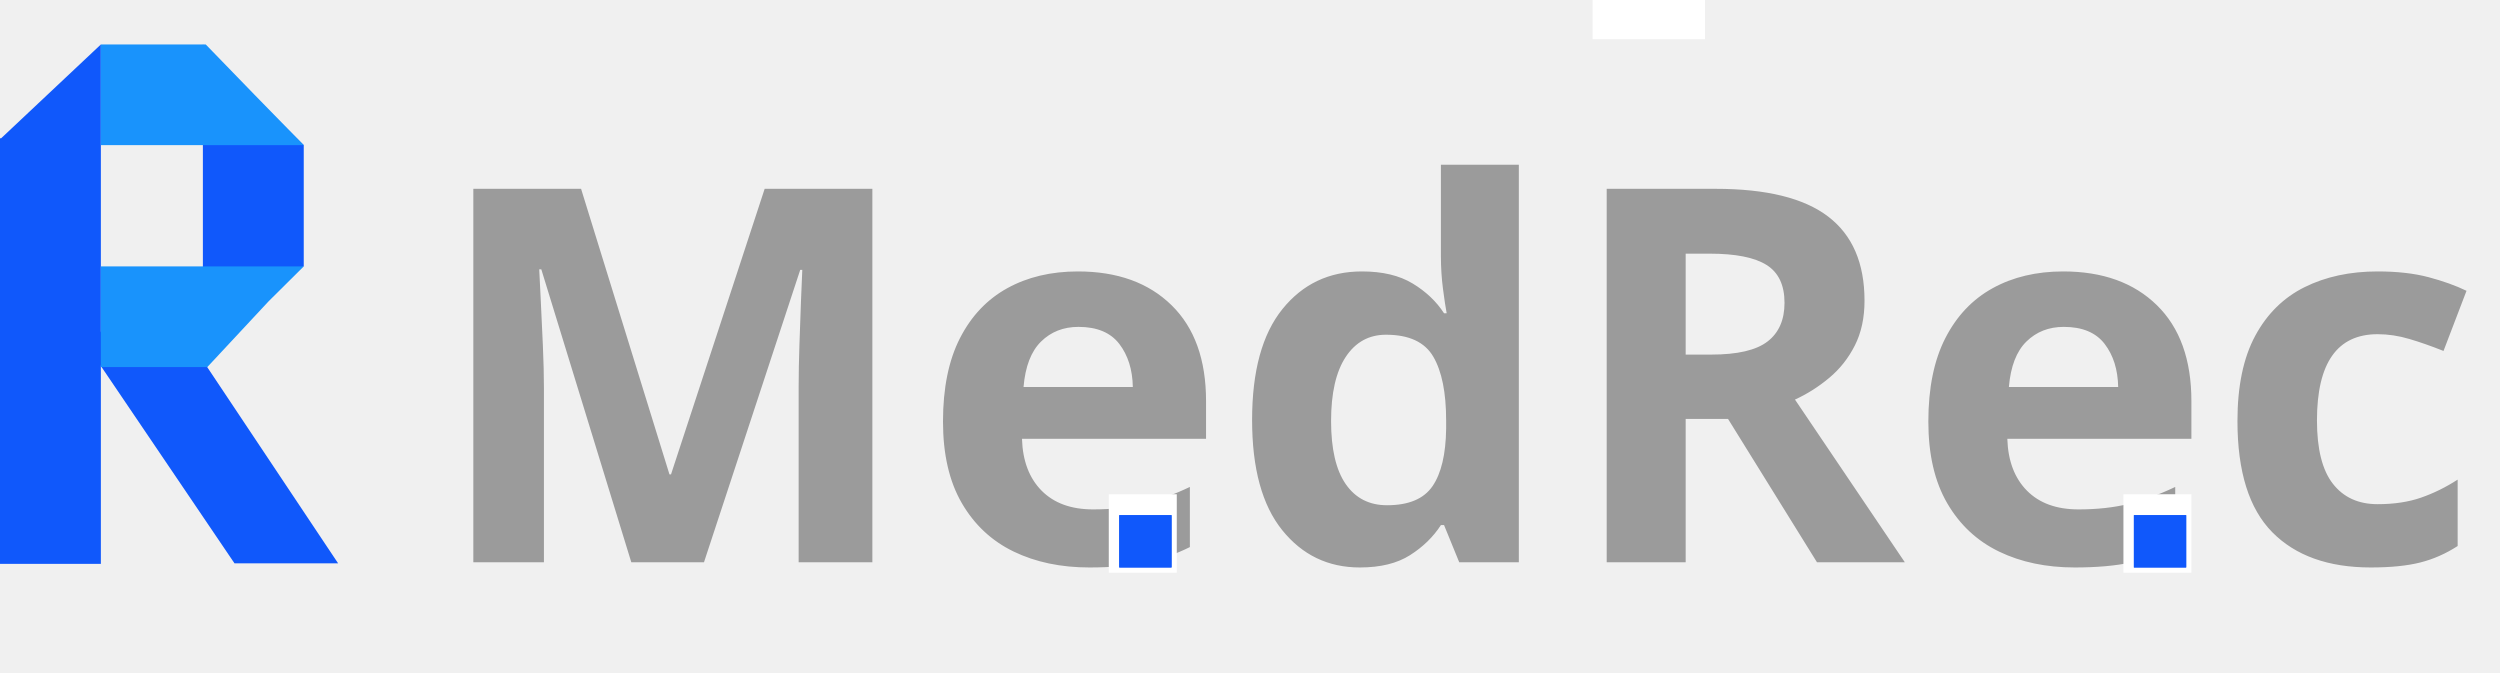
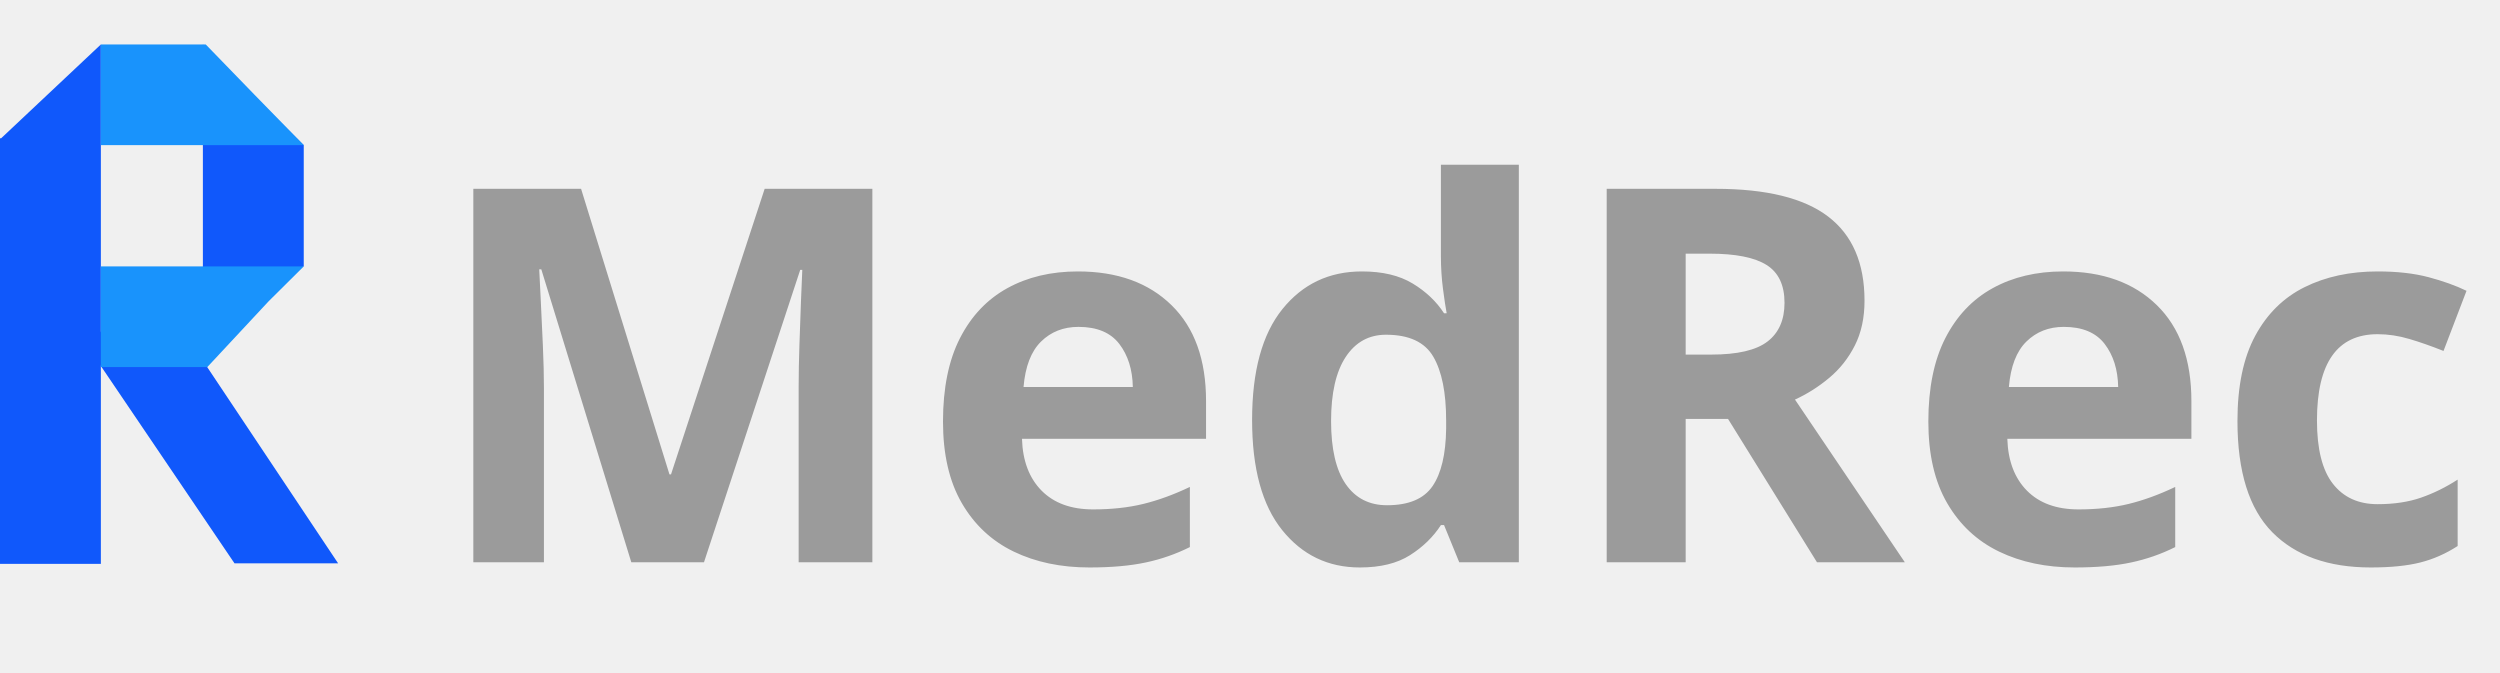
<svg xmlns="http://www.w3.org/2000/svg" width="956px" height="257px" viewBox="0 0 956 257" version="1.1">
  <g id="MedRecLogo" stroke="none" stroke-width="1" fill="none" fill-rule="evenodd">
    <text id="MedRec" font-family="LucidaGrande-Bold, Lucida Grande" font-size="200" font-weight="bold" fill="#9B9B9B">
      <tspan x="163" y="215">MedRec</tspan>
    </text>
    <g id="MedRecIcon" transform="translate(0, 17)">
      <g id="Group">
        <polygon id="Rectangle" fill="#1058FB" points="0.438 35.875 38.571 0 38.571 198.625 0 198.625 0 35.875" />
        <polygon id="Rectangle" fill="#1058FB" points="77.581 0 94.938 17.5 116.153 38.5 116.153 84.875 102.696 89.906 87.881 105.438 77.581 105.438" />
        <polygon id="Rectangle" fill="#1058FB" transform="translate(79.49025, 153.5222) rotate(-34) translate(-79.49025, -153.5222) " points="62.638 95.997 96.342 88.44 95.675 218.605 80.268 208.213 62.826 196.448" />
        <polygon id="Rectangle" fill="#1993FC" transform="translate(77.36201, 104.125) rotate(90) translate(-77.36201, -104.125) " points="58.112 65.334 71.456 78.773 96.612 102.217 96.612 142.916 58.112 142.916" />
        <polygon id="Rectangle" fill="#1993FC" transform="translate(77.36201, 19.25) rotate(90) translate(-77.36201, -19.25) " points="77.362 -0.739 96.612 -19.541 96.612 58.041 58.112 58.041 58.112 17.935" />
      </g>
    </g>
-     <g id="Group" transform="translate(812, 189)">
-       <rect id="Rectangle" fill="#FFFFFF" x="0" y="0" width="26" height="30" />
-       <g id="Rectangle-2" transform="translate(4, 8)" fill="#1058FB">
-         <rect id="Rectangle" x="0" y="0" width="20" height="20" />
-       </g>
-     </g>
-     <rect id="Rectangle" fill="#1058FB" x="816" y="197" width="20" height="20" />
-     <g id="Group" transform="translate(424, 189)">
-       <rect id="Rectangle" fill="#FFFFFF" x="0" y="0" width="26" height="30" />
-       <g id="Rectangle-2" transform="translate(4, 8)" fill="#1058FB">
-         <rect id="Rectangle" x="0" y="0" width="20" height="20" />
-       </g>
-     </g>
-     <rect id="Rectangle" fill="#1058FB" x="428" y="197" width="20" height="20" />
-     <rect id="Rectangle" fill="#FFFFFF" x="609" y="0" width="43" height="15" />
  </g>
</svg>
